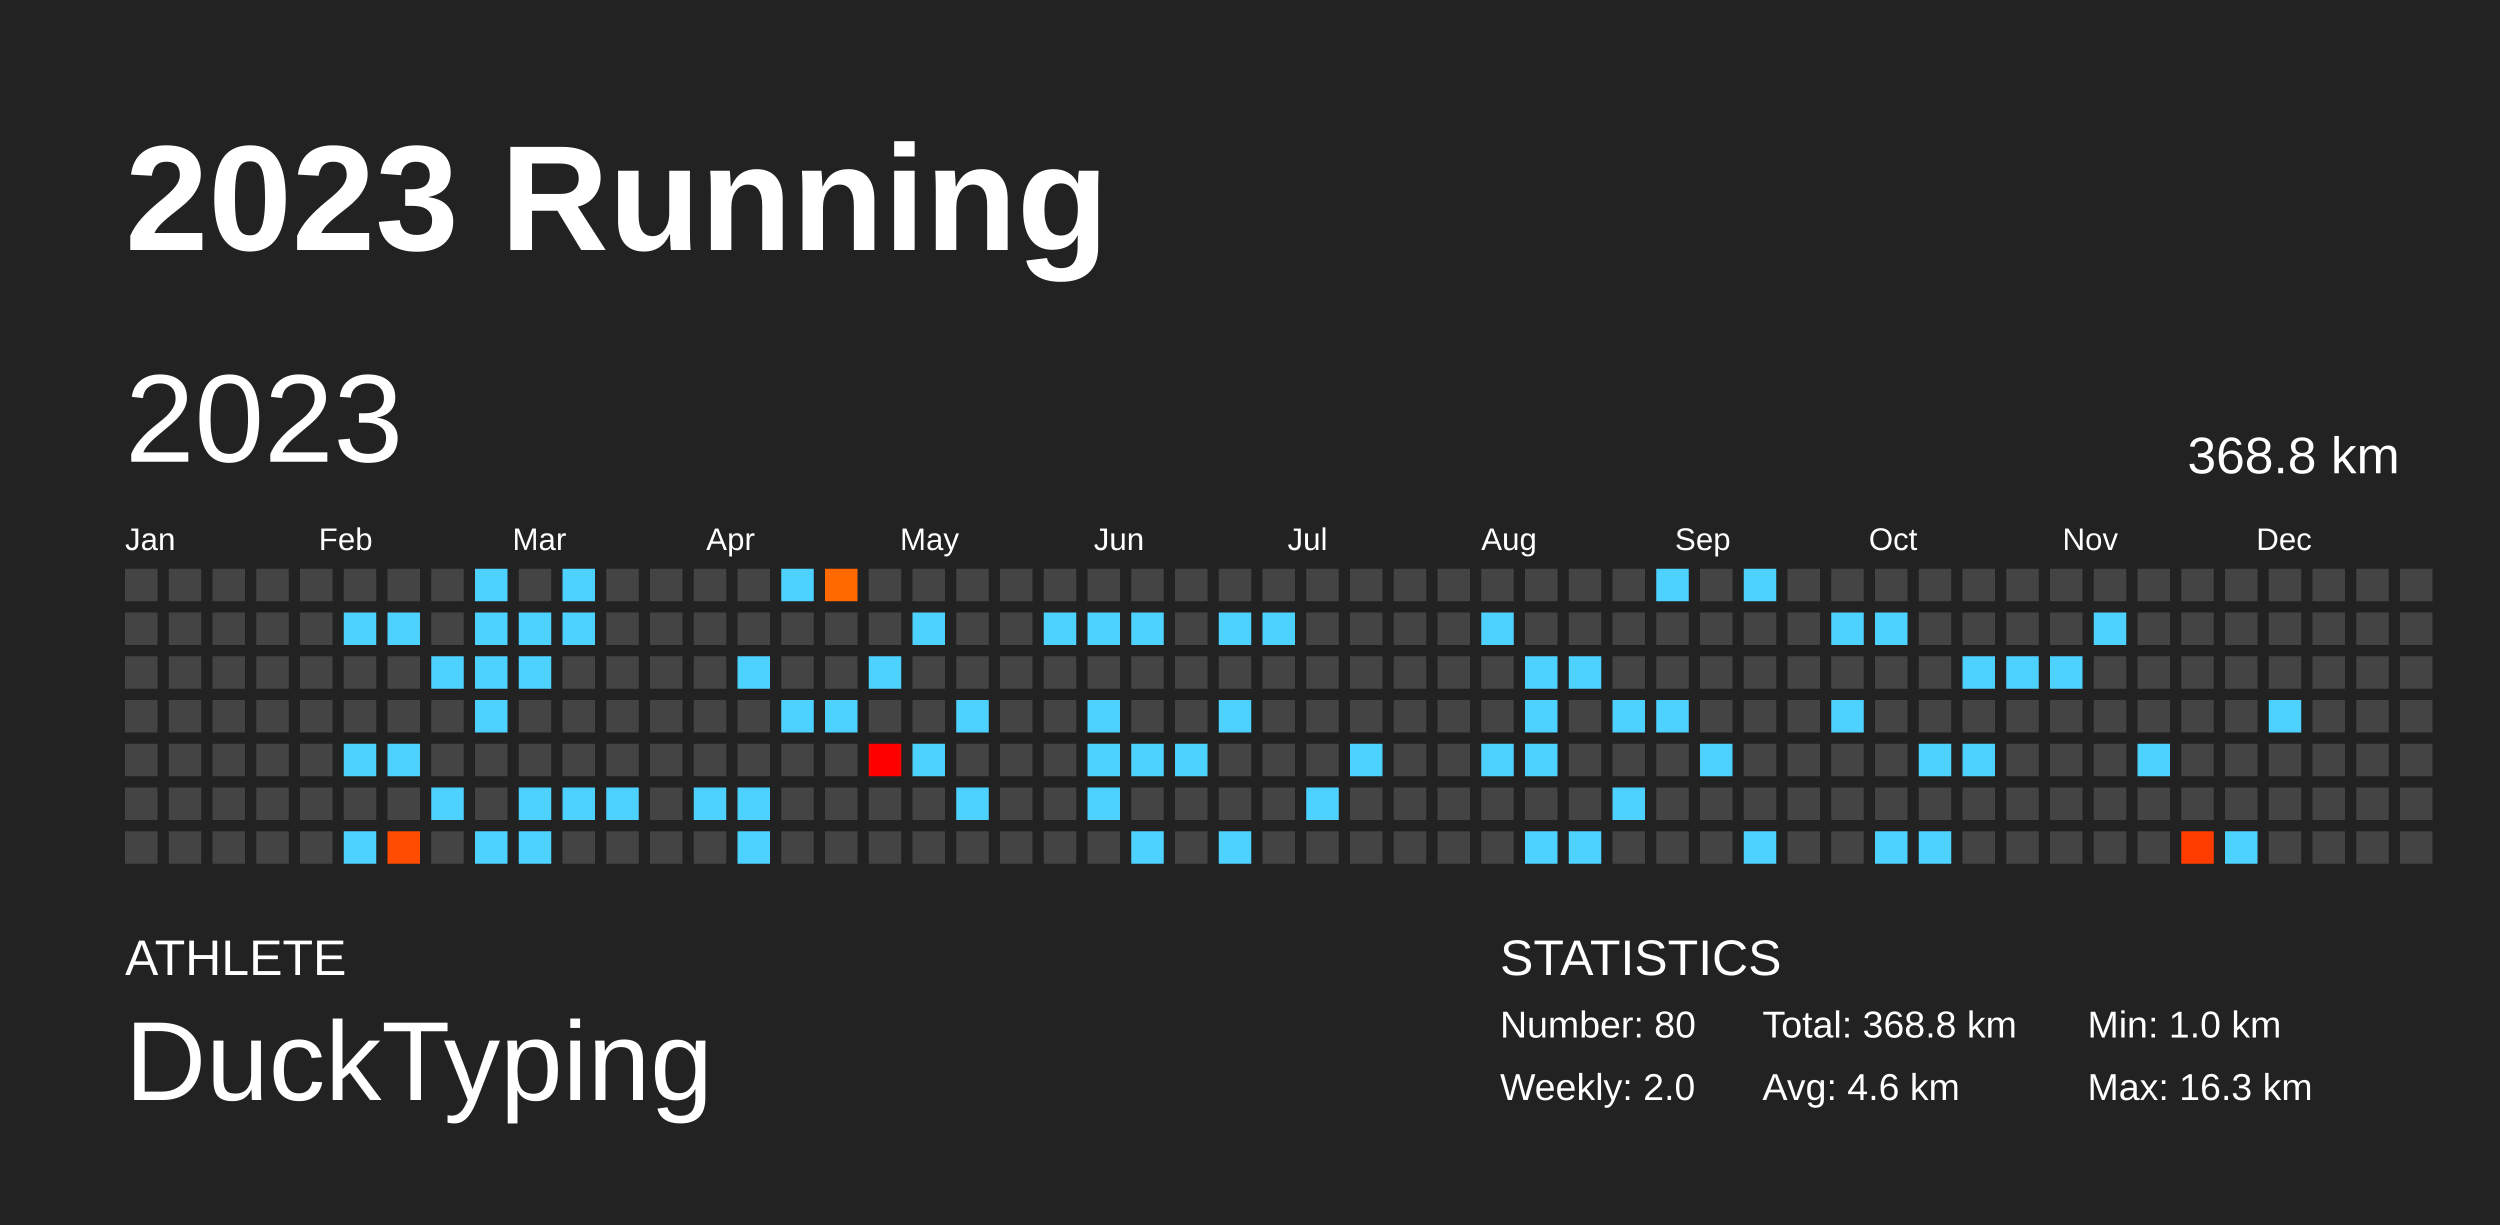
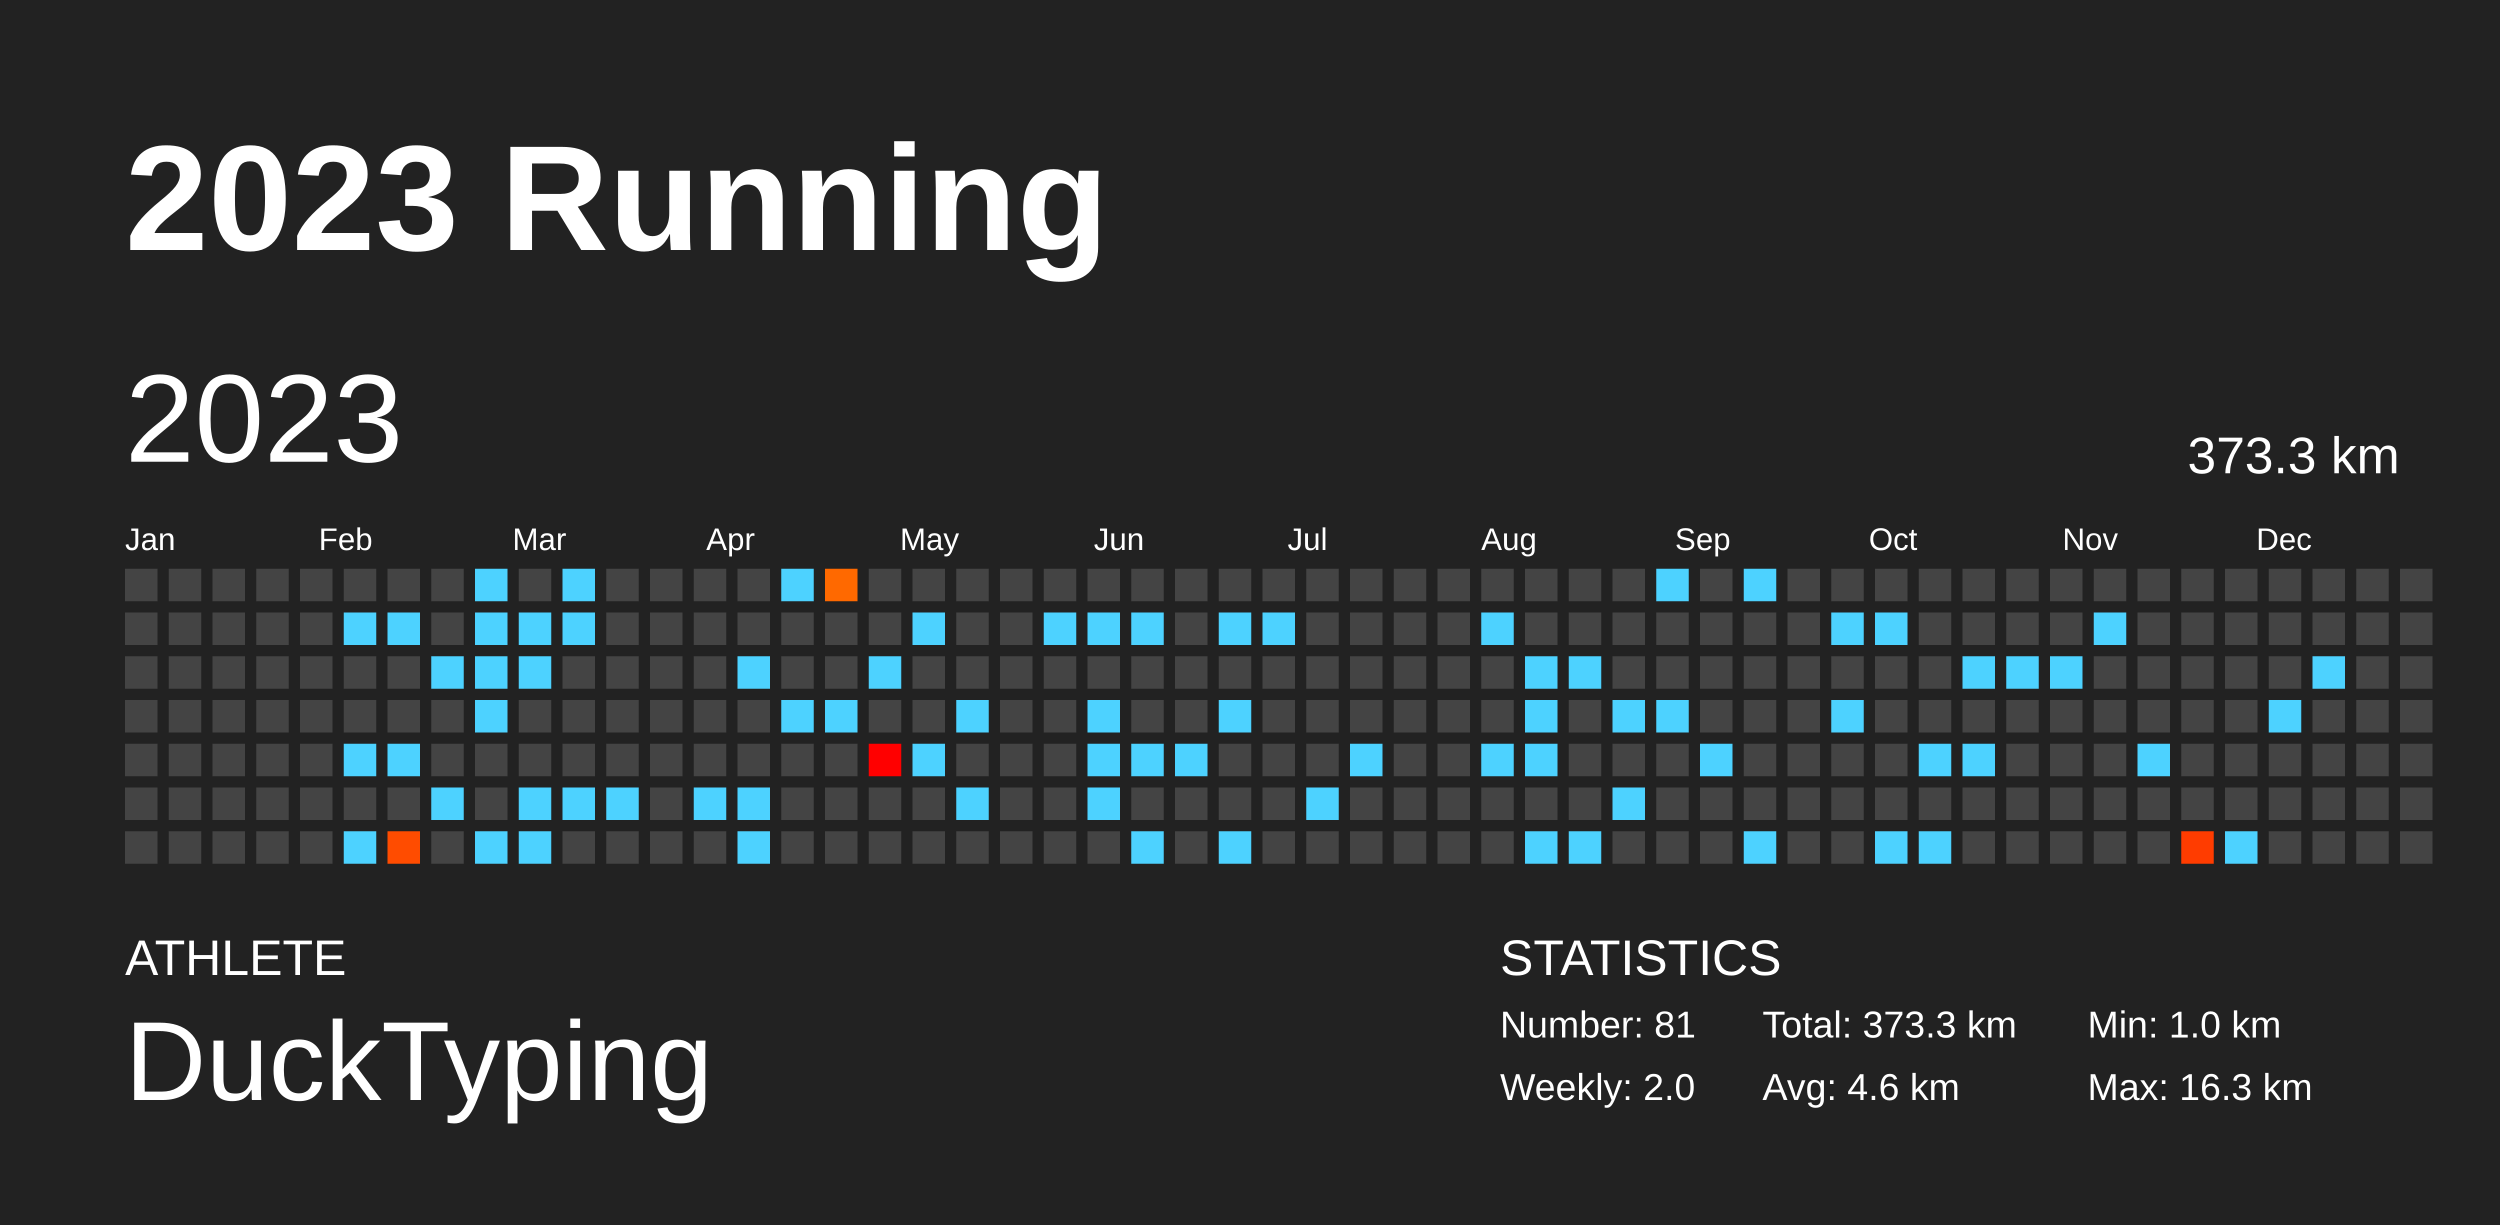
<svg xmlns="http://www.w3.org/2000/svg" baseProfile="full" height="98mm" version="1.1" viewBox="0,0,200,98" width="200mm">
  <defs />
  <rect fill="#222222" height="98" width="200" x="0" y="0" />
  <text fill="#FFFFFF" style="font-size:12px; font-family:Arial; font-weight:bold;" x="10" y="20">2023 Running</text>
  <text fill="#FFFFFF" style="font-size:4px; font-family:Arial" x="10" y="78">ATHLETE</text>
  <text fill="#FFFFFF" style="font-size:9px; font-family:Arial" x="10" y="88">DuckTyping</text>
  <text fill="#FFFFFF" style="font-size:4px; font-family:Arial" x="120" y="78">STATISTICS</text>
-   <text fill="#FFFFFF" style="font-size:3px; font-family:Arial" x="120" y="83">Number: 80</text>
+   <text fill="#FFFFFF" style="font-size:3px; font-family:Arial" x="120" y="83">Number: 81</text>
  <text fill="#FFFFFF" style="font-size:3px; font-family:Arial" x="120" y="88">Weekly: 2.0</text>
-   <text fill="#FFFFFF" style="font-size:3px; font-family:Arial" x="141" y="83">Total: 368.8 km</text>
+   <text fill="#FFFFFF" style="font-size:3px; font-family:Arial" x="141" y="83">Total: 373.3 km</text>
  <text fill="#FFFFFF" style="font-size:3px; font-family:Arial" x="141" y="88">Avg: 4.6 km</text>
  <text fill="#FFFFFF" style="font-size:3px; font-family:Arial" x="167" y="83">Min: 1.0 km</text>
  <text fill="#FFFFFF" style="font-size:3px; font-family:Arial" x="167" y="88">Max: 16.3 km</text>
  <text dominant-baseline="hanging" fill="#FFFFFF" style="font-size:10.0px; font-family:Arial;" x="10" y="30">2023</text>
-   <text dominant-baseline="hanging" fill="#FFFFFF" style="font-size:4.125px; font-family:Arial;" x="175" y="35">368.8 km</text>
+   <text dominant-baseline="hanging" fill="#FFFFFF" style="font-size:4.125px; font-family:Arial;" x="175" y="35">373.3 km</text>
  <text fill="#FFFFFF" style="font-size:2.5px; font-family:Arial" x="10.0" y="44">Jan</text>
  <text fill="#FFFFFF" style="font-size:2.5px; font-family:Arial" x="25.5" y="44">Feb</text>
  <text fill="#FFFFFF" style="font-size:2.5px; font-family:Arial" x="41.0" y="44">Mar</text>
  <text fill="#FFFFFF" style="font-size:2.5px; font-family:Arial" x="56.5" y="44">Apr</text>
  <text fill="#FFFFFF" style="font-size:2.5px; font-family:Arial" x="72.0" y="44">May</text>
  <text fill="#FFFFFF" style="font-size:2.5px; font-family:Arial" x="87.5" y="44">Jun</text>
  <text fill="#FFFFFF" style="font-size:2.5px; font-family:Arial" x="103.0" y="44">Jul</text>
  <text fill="#FFFFFF" style="font-size:2.5px; font-family:Arial" x="118.5" y="44">Aug</text>
  <text fill="#FFFFFF" style="font-size:2.5px; font-family:Arial" x="134.0" y="44">Sep</text>
  <text fill="#FFFFFF" style="font-size:2.5px; font-family:Arial" x="149.5" y="44">Oct</text>
  <text fill="#FFFFFF" style="font-size:2.5px; font-family:Arial" x="165.0" y="44">Nov</text>
  <text fill="#FFFFFF" style="font-size:2.5px; font-family:Arial" x="180.5" y="44">Dec</text>
  <rect fill="#444444" height="2.6" width="2.6" x="10.0" y="45.5" />
  <rect fill="#444444" height="2.6" width="2.6" x="10.0" y="49.0" />
  <rect fill="#444444" height="2.6" width="2.6" x="10.0" y="52.5" />
  <rect fill="#444444" height="2.6" width="2.6" x="10.0" y="56.0" />
  <rect fill="#444444" height="2.6" width="2.6" x="10.0" y="59.5" />
  <rect fill="#444444" height="2.6" width="2.6" x="10.0" y="63.0" />
  <rect fill="#444444" height="2.6" width="2.6" x="10.0" y="66.5" />
  <rect fill="#444444" height="2.6" width="2.6" x="13.5" y="45.5" />
  <rect fill="#444444" height="2.6" width="2.6" x="13.5" y="49.0" />
  <rect fill="#444444" height="2.6" width="2.6" x="13.5" y="52.5" />
  <rect fill="#444444" height="2.6" width="2.6" x="13.5" y="56.0" />
  <rect fill="#444444" height="2.6" width="2.6" x="13.5" y="59.5" />
  <rect fill="#444444" height="2.6" width="2.6" x="13.5" y="63.0" />
  <rect fill="#444444" height="2.6" width="2.6" x="13.5" y="66.5" />
  <rect fill="#444444" height="2.6" width="2.6" x="17.0" y="45.5" />
  <rect fill="#444444" height="2.6" width="2.6" x="17.0" y="49.0" />
  <rect fill="#444444" height="2.6" width="2.6" x="17.0" y="52.5" />
  <rect fill="#444444" height="2.6" width="2.6" x="17.0" y="56.0" />
  <rect fill="#444444" height="2.6" width="2.6" x="17.0" y="59.5" />
  <rect fill="#444444" height="2.6" width="2.6" x="17.0" y="63.0" />
  <rect fill="#444444" height="2.6" width="2.6" x="17.0" y="66.5" />
  <rect fill="#444444" height="2.6" width="2.6" x="20.5" y="45.5" />
  <rect fill="#444444" height="2.6" width="2.6" x="20.5" y="49.0" />
  <rect fill="#444444" height="2.6" width="2.6" x="20.5" y="52.5" />
  <rect fill="#444444" height="2.6" width="2.6" x="20.5" y="56.0" />
  <rect fill="#444444" height="2.6" width="2.6" x="20.5" y="59.5" />
  <rect fill="#444444" height="2.6" width="2.6" x="20.5" y="63.0" />
  <rect fill="#444444" height="2.6" width="2.6" x="20.5" y="66.5" />
  <rect fill="#444444" height="2.6" width="2.6" x="24.0" y="45.5" />
  <rect fill="#444444" height="2.6" width="2.6" x="24.0" y="49.0" />
  <rect fill="#444444" height="2.6" width="2.6" x="24.0" y="52.5" />
  <rect fill="#444444" height="2.6" width="2.6" x="24.0" y="56.0" />
  <rect fill="#444444" height="2.6" width="2.6" x="24.0" y="59.5" />
  <rect fill="#444444" height="2.6" width="2.6" x="24.0" y="63.0" />
  <rect fill="#444444" height="2.6" width="2.6" x="24.0" y="66.5" />
  <rect fill="#444444" height="2.6" width="2.6" x="27.5" y="45.5" />
  <rect fill="#4dd2ff" height="2.6" width="2.6" x="27.5" y="49.0" />
  <rect fill="#444444" height="2.6" width="2.6" x="27.5" y="52.5" />
  <rect fill="#444444" height="2.6" width="2.6" x="27.5" y="56.0" />
  <rect fill="#4dd2ff" height="2.6" width="2.6" x="27.5" y="59.5" />
  <rect fill="#444444" height="2.6" width="2.6" x="27.5" y="63.0" />
  <rect fill="#4dd2ff" height="2.6" width="2.6" x="27.5" y="66.5" />
  <rect fill="#444444" height="2.6" width="2.6" x="31.0" y="45.5" />
  <rect fill="#4dd2ff" height="2.6" width="2.6" x="31.0" y="49.0" />
  <rect fill="#444444" height="2.6" width="2.6" x="31.0" y="52.5" />
  <rect fill="#444444" height="2.6" width="2.6" x="31.0" y="56.0" />
  <rect fill="#4dd2ff" height="2.6" width="2.6" x="31.0" y="59.5" />
  <rect fill="#444444" height="2.6" width="2.6" x="31.0" y="63.0" />
  <rect fill="#ff4c00" height="2.6" width="2.6" x="31.0" y="66.5" />
  <rect fill="#444444" height="2.6" width="2.6" x="34.5" y="45.5" />
  <rect fill="#444444" height="2.6" width="2.6" x="34.5" y="49.0" />
  <rect fill="#4dd2ff" height="2.6" width="2.6" x="34.5" y="52.5" />
  <rect fill="#444444" height="2.6" width="2.6" x="34.5" y="56.0" />
  <rect fill="#444444" height="2.6" width="2.6" x="34.5" y="59.5" />
  <rect fill="#4dd2ff" height="2.6" width="2.6" x="34.5" y="63.0" />
  <rect fill="#444444" height="2.6" width="2.6" x="34.5" y="66.5" />
  <rect fill="#4dd2ff" height="2.6" width="2.6" x="38.0" y="45.5" />
  <rect fill="#4dd2ff" height="2.6" width="2.6" x="38.0" y="49.0" />
  <rect fill="#4dd2ff" height="2.6" width="2.6" x="38.0" y="52.5" />
  <rect fill="#4dd2ff" height="2.6" width="2.6" x="38.0" y="56.0" />
  <rect fill="#444444" height="2.6" width="2.6" x="38.0" y="59.5" />
  <rect fill="#444444" height="2.6" width="2.6" x="38.0" y="63.0" />
  <rect fill="#4dd2ff" height="2.6" width="2.6" x="38.0" y="66.5" />
  <rect fill="#444444" height="2.6" width="2.6" x="41.5" y="45.5" />
  <rect fill="#4dd2ff" height="2.6" width="2.6" x="41.5" y="49.0" />
  <rect fill="#4dd2ff" height="2.6" width="2.6" x="41.5" y="52.5" />
  <rect fill="#444444" height="2.6" width="2.6" x="41.5" y="56.0" />
  <rect fill="#444444" height="2.6" width="2.6" x="41.5" y="59.5" />
  <rect fill="#4dd2ff" height="2.6" width="2.6" x="41.5" y="63.0" />
  <rect fill="#4dd2ff" height="2.6" width="2.6" x="41.5" y="66.5" />
  <rect fill="#4dd2ff" height="2.6" width="2.6" x="45.0" y="45.5" />
  <rect fill="#4dd2ff" height="2.6" width="2.6" x="45.0" y="49.0" />
  <rect fill="#444444" height="2.6" width="2.6" x="45.0" y="52.5" />
  <rect fill="#444444" height="2.6" width="2.6" x="45.0" y="56.0" />
  <rect fill="#444444" height="2.6" width="2.6" x="45.0" y="59.5" />
  <rect fill="#4dd2ff" height="2.6" width="2.6" x="45.0" y="63.0" />
  <rect fill="#444444" height="2.6" width="2.6" x="45.0" y="66.5" />
  <rect fill="#444444" height="2.6" width="2.6" x="48.5" y="45.5" />
  <rect fill="#444444" height="2.6" width="2.6" x="48.5" y="49.0" />
  <rect fill="#444444" height="2.6" width="2.6" x="48.5" y="52.5" />
  <rect fill="#444444" height="2.6" width="2.6" x="48.5" y="56.0" />
  <rect fill="#444444" height="2.6" width="2.6" x="48.5" y="59.5" />
  <rect fill="#4dd2ff" height="2.6" width="2.6" x="48.5" y="63.0" />
  <rect fill="#444444" height="2.6" width="2.6" x="48.5" y="66.5" />
  <rect fill="#444444" height="2.6" width="2.6" x="52.0" y="45.5" />
  <rect fill="#444444" height="2.6" width="2.6" x="52.0" y="49.0" />
  <rect fill="#444444" height="2.6" width="2.6" x="52.0" y="52.5" />
  <rect fill="#444444" height="2.6" width="2.6" x="52.0" y="56.0" />
  <rect fill="#444444" height="2.6" width="2.6" x="52.0" y="59.5" />
  <rect fill="#444444" height="2.6" width="2.6" x="52.0" y="63.0" />
  <rect fill="#444444" height="2.6" width="2.6" x="52.0" y="66.5" />
  <rect fill="#444444" height="2.6" width="2.6" x="55.5" y="45.5" />
  <rect fill="#444444" height="2.6" width="2.6" x="55.5" y="49.0" />
  <rect fill="#444444" height="2.6" width="2.6" x="55.5" y="52.5" />
  <rect fill="#444444" height="2.6" width="2.6" x="55.5" y="56.0" />
  <rect fill="#444444" height="2.6" width="2.6" x="55.5" y="59.5" />
  <rect fill="#4dd2ff" height="2.6" width="2.6" x="55.5" y="63.0" />
  <rect fill="#444444" height="2.6" width="2.6" x="55.5" y="66.5" />
  <rect fill="#444444" height="2.6" width="2.6" x="59.0" y="45.5" />
  <rect fill="#444444" height="2.6" width="2.6" x="59.0" y="49.0" />
  <rect fill="#4dd2ff" height="2.6" width="2.6" x="59.0" y="52.5" />
  <rect fill="#444444" height="2.6" width="2.6" x="59.0" y="56.0" />
  <rect fill="#444444" height="2.6" width="2.6" x="59.0" y="59.5" />
  <rect fill="#4dd2ff" height="2.6" width="2.6" x="59.0" y="63.0" />
  <rect fill="#4dd2ff" height="2.6" width="2.6" x="59.0" y="66.5" />
  <rect fill="#4dd2ff" height="2.6" width="2.6" x="62.5" y="45.5" />
  <rect fill="#444444" height="2.6" width="2.6" x="62.5" y="49.0" />
  <rect fill="#444444" height="2.6" width="2.6" x="62.5" y="52.5" />
  <rect fill="#4dd2ff" height="2.6" width="2.6" x="62.5" y="56.0" />
  <rect fill="#444444" height="2.6" width="2.6" x="62.5" y="59.5" />
  <rect fill="#444444" height="2.6" width="2.6" x="62.5" y="63.0" />
  <rect fill="#444444" height="2.6" width="2.6" x="62.5" y="66.5" />
  <rect fill="#ff6900" height="2.6" width="2.6" x="66.0" y="45.5" />
  <rect fill="#444444" height="2.6" width="2.6" x="66.0" y="49.0" />
  <rect fill="#444444" height="2.6" width="2.6" x="66.0" y="52.5" />
  <rect fill="#4dd2ff" height="2.6" width="2.6" x="66.0" y="56.0" />
  <rect fill="#444444" height="2.6" width="2.6" x="66.0" y="59.5" />
  <rect fill="#444444" height="2.6" width="2.6" x="66.0" y="63.0" />
  <rect fill="#444444" height="2.6" width="2.6" x="66.0" y="66.5" />
  <rect fill="#444444" height="2.6" width="2.6" x="69.5" y="45.5" />
  <rect fill="#444444" height="2.6" width="2.6" x="69.5" y="49.0" />
  <rect fill="#4dd2ff" height="2.6" width="2.6" x="69.5" y="52.5" />
  <rect fill="#444444" height="2.6" width="2.6" x="69.5" y="56.0" />
  <rect fill="#ff0000" height="2.6" width="2.6" x="69.5" y="59.5" />
  <rect fill="#444444" height="2.6" width="2.6" x="69.5" y="63.0" />
  <rect fill="#444444" height="2.6" width="2.6" x="69.5" y="66.5" />
  <rect fill="#444444" height="2.6" width="2.6" x="73.0" y="45.5" />
  <rect fill="#4dd2ff" height="2.6" width="2.6" x="73.0" y="49.0" />
  <rect fill="#444444" height="2.6" width="2.6" x="73.0" y="52.5" />
  <rect fill="#444444" height="2.6" width="2.6" x="73.0" y="56.0" />
  <rect fill="#4dd2ff" height="2.6" width="2.6" x="73.0" y="59.5" />
  <rect fill="#444444" height="2.6" width="2.6" x="73.0" y="63.0" />
  <rect fill="#444444" height="2.6" width="2.6" x="73.0" y="66.5" />
  <rect fill="#444444" height="2.6" width="2.6" x="76.5" y="45.5" />
  <rect fill="#444444" height="2.6" width="2.6" x="76.5" y="49.0" />
  <rect fill="#444444" height="2.6" width="2.6" x="76.5" y="52.5" />
  <rect fill="#4dd2ff" height="2.6" width="2.6" x="76.5" y="56.0" />
  <rect fill="#444444" height="2.6" width="2.6" x="76.5" y="59.5" />
  <rect fill="#4dd2ff" height="2.6" width="2.6" x="76.5" y="63.0" />
  <rect fill="#444444" height="2.6" width="2.6" x="76.5" y="66.5" />
  <rect fill="#444444" height="2.6" width="2.6" x="80.0" y="45.5" />
  <rect fill="#444444" height="2.6" width="2.6" x="80.0" y="49.0" />
  <rect fill="#444444" height="2.6" width="2.6" x="80.0" y="52.5" />
  <rect fill="#444444" height="2.6" width="2.6" x="80.0" y="56.0" />
  <rect fill="#444444" height="2.6" width="2.6" x="80.0" y="59.5" />
  <rect fill="#444444" height="2.6" width="2.6" x="80.0" y="63.0" />
  <rect fill="#444444" height="2.6" width="2.6" x="80.0" y="66.5" />
  <rect fill="#444444" height="2.6" width="2.6" x="83.5" y="45.5" />
  <rect fill="#4dd2ff" height="2.6" width="2.6" x="83.5" y="49.0" />
  <rect fill="#444444" height="2.6" width="2.6" x="83.5" y="52.5" />
  <rect fill="#444444" height="2.6" width="2.6" x="83.5" y="56.0" />
  <rect fill="#444444" height="2.6" width="2.6" x="83.5" y="59.5" />
  <rect fill="#444444" height="2.6" width="2.6" x="83.5" y="63.0" />
  <rect fill="#444444" height="2.6" width="2.6" x="83.5" y="66.5" />
  <rect fill="#444444" height="2.6" width="2.6" x="87.0" y="45.5" />
  <rect fill="#4dd2ff" height="2.6" width="2.6" x="87.0" y="49.0" />
  <rect fill="#444444" height="2.6" width="2.6" x="87.0" y="52.5" />
  <rect fill="#4dd2ff" height="2.6" width="2.6" x="87.0" y="56.0" />
  <rect fill="#4dd2ff" height="2.6" width="2.6" x="87.0" y="59.5" />
  <rect fill="#4dd2ff" height="2.6" width="2.6" x="87.0" y="63.0" />
  <rect fill="#444444" height="2.6" width="2.6" x="87.0" y="66.5" />
  <rect fill="#444444" height="2.6" width="2.6" x="90.5" y="45.5" />
  <rect fill="#4dd2ff" height="2.6" width="2.6" x="90.5" y="49.0" />
  <rect fill="#444444" height="2.6" width="2.6" x="90.5" y="52.5" />
  <rect fill="#444444" height="2.6" width="2.6" x="90.5" y="56.0" />
  <rect fill="#4dd2ff" height="2.6" width="2.6" x="90.5" y="59.5" />
  <rect fill="#444444" height="2.6" width="2.6" x="90.5" y="63.0" />
  <rect fill="#4dd2ff" height="2.6" width="2.6" x="90.5" y="66.5" />
  <rect fill="#444444" height="2.6" width="2.6" x="94.0" y="45.5" />
  <rect fill="#444444" height="2.6" width="2.6" x="94.0" y="49.0" />
  <rect fill="#444444" height="2.6" width="2.6" x="94.0" y="52.5" />
  <rect fill="#444444" height="2.6" width="2.6" x="94.0" y="56.0" />
  <rect fill="#4dd2ff" height="2.6" width="2.6" x="94.0" y="59.5" />
  <rect fill="#444444" height="2.6" width="2.6" x="94.0" y="63.0" />
  <rect fill="#444444" height="2.6" width="2.6" x="94.0" y="66.5" />
  <rect fill="#444444" height="2.6" width="2.6" x="97.5" y="45.5" />
  <rect fill="#4dd2ff" height="2.6" width="2.6" x="97.5" y="49.0" />
  <rect fill="#444444" height="2.6" width="2.6" x="97.5" y="52.5" />
  <rect fill="#4dd2ff" height="2.6" width="2.6" x="97.5" y="56.0" />
  <rect fill="#444444" height="2.6" width="2.6" x="97.5" y="59.5" />
  <rect fill="#444444" height="2.6" width="2.6" x="97.5" y="63.0" />
  <rect fill="#4dd2ff" height="2.6" width="2.6" x="97.5" y="66.5" />
  <rect fill="#444444" height="2.6" width="2.6" x="101.0" y="45.5" />
  <rect fill="#4dd2ff" height="2.6" width="2.6" x="101.0" y="49.0" />
  <rect fill="#444444" height="2.6" width="2.6" x="101.0" y="52.5" />
  <rect fill="#444444" height="2.6" width="2.6" x="101.0" y="56.0" />
  <rect fill="#444444" height="2.6" width="2.6" x="101.0" y="59.5" />
  <rect fill="#444444" height="2.6" width="2.6" x="101.0" y="63.0" />
  <rect fill="#444444" height="2.6" width="2.6" x="101.0" y="66.5" />
  <rect fill="#444444" height="2.6" width="2.6" x="104.5" y="45.5" />
  <rect fill="#444444" height="2.6" width="2.6" x="104.5" y="49.0" />
  <rect fill="#444444" height="2.6" width="2.6" x="104.5" y="52.5" />
  <rect fill="#444444" height="2.6" width="2.6" x="104.5" y="56.0" />
  <rect fill="#444444" height="2.6" width="2.6" x="104.5" y="59.5" />
  <rect fill="#4dd2ff" height="2.6" width="2.6" x="104.5" y="63.0" />
  <rect fill="#444444" height="2.6" width="2.6" x="104.5" y="66.5" />
  <rect fill="#444444" height="2.6" width="2.6" x="108.0" y="45.5" />
  <rect fill="#444444" height="2.6" width="2.6" x="108.0" y="49.0" />
  <rect fill="#444444" height="2.6" width="2.6" x="108.0" y="52.5" />
  <rect fill="#444444" height="2.6" width="2.6" x="108.0" y="56.0" />
  <rect fill="#4dd2ff" height="2.6" width="2.6" x="108.0" y="59.5" />
  <rect fill="#444444" height="2.6" width="2.6" x="108.0" y="63.0" />
  <rect fill="#444444" height="2.6" width="2.6" x="108.0" y="66.5" />
  <rect fill="#444444" height="2.6" width="2.6" x="111.5" y="45.5" />
  <rect fill="#444444" height="2.6" width="2.6" x="111.5" y="49.0" />
  <rect fill="#444444" height="2.6" width="2.6" x="111.5" y="52.5" />
  <rect fill="#444444" height="2.6" width="2.6" x="111.5" y="56.0" />
  <rect fill="#444444" height="2.6" width="2.6" x="111.5" y="59.5" />
  <rect fill="#444444" height="2.6" width="2.6" x="111.5" y="63.0" />
  <rect fill="#444444" height="2.6" width="2.6" x="111.5" y="66.5" />
  <rect fill="#444444" height="2.6" width="2.6" x="115.0" y="45.5" />
  <rect fill="#444444" height="2.6" width="2.6" x="115.0" y="49.0" />
  <rect fill="#444444" height="2.6" width="2.6" x="115.0" y="52.5" />
  <rect fill="#444444" height="2.6" width="2.6" x="115.0" y="56.0" />
  <rect fill="#444444" height="2.6" width="2.6" x="115.0" y="59.5" />
  <rect fill="#444444" height="2.6" width="2.6" x="115.0" y="63.0" />
  <rect fill="#444444" height="2.6" width="2.6" x="115.0" y="66.5" />
  <rect fill="#444444" height="2.6" width="2.6" x="118.5" y="45.5" />
  <rect fill="#4dd2ff" height="2.6" width="2.6" x="118.5" y="49.0" />
  <rect fill="#444444" height="2.6" width="2.6" x="118.5" y="52.5" />
  <rect fill="#444444" height="2.6" width="2.6" x="118.5" y="56.0" />
  <rect fill="#4dd2ff" height="2.6" width="2.6" x="118.5" y="59.5" />
  <rect fill="#444444" height="2.6" width="2.6" x="118.5" y="63.0" />
  <rect fill="#444444" height="2.6" width="2.6" x="118.5" y="66.5" />
  <rect fill="#444444" height="2.6" width="2.6" x="122.0" y="45.5" />
  <rect fill="#444444" height="2.6" width="2.6" x="122.0" y="49.0" />
  <rect fill="#4dd2ff" height="2.6" width="2.6" x="122.0" y="52.5" />
  <rect fill="#4dd2ff" height="2.6" width="2.6" x="122.0" y="56.0" />
  <rect fill="#4dd2ff" height="2.6" width="2.6" x="122.0" y="59.5" />
  <rect fill="#444444" height="2.6" width="2.6" x="122.0" y="63.0" />
  <rect fill="#4dd2ff" height="2.6" width="2.6" x="122.0" y="66.5" />
  <rect fill="#444444" height="2.6" width="2.6" x="125.5" y="45.5" />
  <rect fill="#444444" height="2.6" width="2.6" x="125.5" y="49.0" />
  <rect fill="#4dd2ff" height="2.6" width="2.6" x="125.5" y="52.5" />
  <rect fill="#444444" height="2.6" width="2.6" x="125.5" y="56.0" />
  <rect fill="#444444" height="2.6" width="2.6" x="125.5" y="59.5" />
  <rect fill="#444444" height="2.6" width="2.6" x="125.5" y="63.0" />
  <rect fill="#4dd2ff" height="2.6" width="2.6" x="125.5" y="66.5" />
  <rect fill="#444444" height="2.6" width="2.6" x="129.0" y="45.5" />
  <rect fill="#444444" height="2.6" width="2.6" x="129.0" y="49.0" />
  <rect fill="#444444" height="2.6" width="2.6" x="129.0" y="52.5" />
  <rect fill="#4dd2ff" height="2.6" width="2.6" x="129.0" y="56.0" />
  <rect fill="#444444" height="2.6" width="2.6" x="129.0" y="59.5" />
  <rect fill="#4dd2ff" height="2.6" width="2.6" x="129.0" y="63.0" />
  <rect fill="#444444" height="2.6" width="2.6" x="129.0" y="66.5" />
  <rect fill="#4dd2ff" height="2.6" width="2.6" x="132.5" y="45.5" />
  <rect fill="#444444" height="2.6" width="2.6" x="132.5" y="49.0" />
  <rect fill="#444444" height="2.6" width="2.6" x="132.5" y="52.5" />
  <rect fill="#4dd2ff" height="2.6" width="2.6" x="132.5" y="56.0" />
  <rect fill="#444444" height="2.6" width="2.6" x="132.5" y="59.5" />
  <rect fill="#444444" height="2.6" width="2.6" x="132.5" y="63.0" />
  <rect fill="#444444" height="2.6" width="2.6" x="132.5" y="66.5" />
  <rect fill="#444444" height="2.6" width="2.6" x="136.0" y="45.5" />
  <rect fill="#444444" height="2.6" width="2.6" x="136.0" y="49.0" />
  <rect fill="#444444" height="2.6" width="2.6" x="136.0" y="52.5" />
  <rect fill="#444444" height="2.6" width="2.6" x="136.0" y="56.0" />
  <rect fill="#4dd2ff" height="2.6" width="2.6" x="136.0" y="59.5" />
  <rect fill="#444444" height="2.6" width="2.6" x="136.0" y="63.0" />
  <rect fill="#444444" height="2.6" width="2.6" x="136.0" y="66.5" />
  <rect fill="#4dd2ff" height="2.6" width="2.6" x="139.5" y="45.5" />
  <rect fill="#444444" height="2.6" width="2.6" x="139.5" y="49.0" />
  <rect fill="#444444" height="2.6" width="2.6" x="139.5" y="52.5" />
  <rect fill="#444444" height="2.6" width="2.6" x="139.5" y="56.0" />
  <rect fill="#444444" height="2.6" width="2.6" x="139.5" y="59.5" />
  <rect fill="#444444" height="2.6" width="2.6" x="139.5" y="63.0" />
  <rect fill="#4dd2ff" height="2.6" width="2.6" x="139.5" y="66.5" />
  <rect fill="#444444" height="2.6" width="2.6" x="143.0" y="45.5" />
  <rect fill="#444444" height="2.6" width="2.6" x="143.0" y="49.0" />
  <rect fill="#444444" height="2.6" width="2.6" x="143.0" y="52.5" />
  <rect fill="#444444" height="2.6" width="2.6" x="143.0" y="56.0" />
  <rect fill="#444444" height="2.6" width="2.6" x="143.0" y="59.5" />
  <rect fill="#444444" height="2.6" width="2.6" x="143.0" y="63.0" />
  <rect fill="#444444" height="2.6" width="2.6" x="143.0" y="66.5" />
  <rect fill="#444444" height="2.6" width="2.6" x="146.5" y="45.5" />
  <rect fill="#4dd2ff" height="2.6" width="2.6" x="146.5" y="49.0" />
  <rect fill="#444444" height="2.6" width="2.6" x="146.5" y="52.5" />
  <rect fill="#4dd2ff" height="2.6" width="2.6" x="146.5" y="56.0" />
  <rect fill="#444444" height="2.6" width="2.6" x="146.5" y="59.5" />
  <rect fill="#444444" height="2.6" width="2.6" x="146.5" y="63.0" />
  <rect fill="#444444" height="2.6" width="2.6" x="146.5" y="66.5" />
  <rect fill="#444444" height="2.6" width="2.6" x="150.0" y="45.5" />
  <rect fill="#4dd2ff" height="2.6" width="2.6" x="150.0" y="49.0" />
  <rect fill="#444444" height="2.6" width="2.6" x="150.0" y="52.5" />
  <rect fill="#444444" height="2.6" width="2.6" x="150.0" y="56.0" />
  <rect fill="#444444" height="2.6" width="2.6" x="150.0" y="59.5" />
  <rect fill="#444444" height="2.6" width="2.6" x="150.0" y="63.0" />
  <rect fill="#4dd2ff" height="2.6" width="2.6" x="150.0" y="66.5" />
  <rect fill="#444444" height="2.6" width="2.6" x="153.5" y="45.5" />
  <rect fill="#444444" height="2.6" width="2.6" x="153.5" y="49.0" />
  <rect fill="#444444" height="2.6" width="2.6" x="153.5" y="52.5" />
  <rect fill="#444444" height="2.6" width="2.6" x="153.5" y="56.0" />
  <rect fill="#4dd2ff" height="2.6" width="2.6" x="153.5" y="59.5" />
  <rect fill="#444444" height="2.6" width="2.6" x="153.5" y="63.0" />
  <rect fill="#4dd2ff" height="2.6" width="2.6" x="153.5" y="66.5" />
  <rect fill="#444444" height="2.6" width="2.6" x="157.0" y="45.5" />
  <rect fill="#444444" height="2.6" width="2.6" x="157.0" y="49.0" />
  <rect fill="#4dd2ff" height="2.6" width="2.6" x="157.0" y="52.5" />
  <rect fill="#444444" height="2.6" width="2.6" x="157.0" y="56.0" />
  <rect fill="#4dd2ff" height="2.6" width="2.6" x="157.0" y="59.5" />
  <rect fill="#444444" height="2.6" width="2.6" x="157.0" y="63.0" />
  <rect fill="#444444" height="2.6" width="2.6" x="157.0" y="66.5" />
  <rect fill="#444444" height="2.6" width="2.6" x="160.5" y="45.5" />
  <rect fill="#444444" height="2.6" width="2.6" x="160.5" y="49.0" />
  <rect fill="#4dd2ff" height="2.6" width="2.6" x="160.5" y="52.5" />
  <rect fill="#444444" height="2.6" width="2.6" x="160.5" y="56.0" />
  <rect fill="#444444" height="2.6" width="2.6" x="160.5" y="59.5" />
  <rect fill="#444444" height="2.6" width="2.6" x="160.5" y="63.0" />
  <rect fill="#444444" height="2.6" width="2.6" x="160.5" y="66.5" />
  <rect fill="#444444" height="2.6" width="2.6" x="164.0" y="45.5" />
  <rect fill="#444444" height="2.6" width="2.6" x="164.0" y="49.0" />
  <rect fill="#4dd2ff" height="2.6" width="2.6" x="164.0" y="52.5" />
  <rect fill="#444444" height="2.6" width="2.6" x="164.0" y="56.0" />
  <rect fill="#444444" height="2.6" width="2.6" x="164.0" y="59.5" />
  <rect fill="#444444" height="2.6" width="2.6" x="164.0" y="63.0" />
  <rect fill="#444444" height="2.6" width="2.6" x="164.0" y="66.5" />
  <rect fill="#444444" height="2.6" width="2.6" x="167.5" y="45.5" />
  <rect fill="#4dd2ff" height="2.6" width="2.6" x="167.5" y="49.0" />
  <rect fill="#444444" height="2.6" width="2.6" x="167.5" y="52.5" />
  <rect fill="#444444" height="2.6" width="2.6" x="167.5" y="56.0" />
  <rect fill="#444444" height="2.6" width="2.6" x="167.5" y="59.5" />
  <rect fill="#444444" height="2.6" width="2.6" x="167.5" y="63.0" />
  <rect fill="#444444" height="2.6" width="2.6" x="167.5" y="66.5" />
  <rect fill="#444444" height="2.6" width="2.6" x="171.0" y="45.5" />
  <rect fill="#444444" height="2.6" width="2.6" x="171.0" y="49.0" />
  <rect fill="#444444" height="2.6" width="2.6" x="171.0" y="52.5" />
  <rect fill="#444444" height="2.6" width="2.6" x="171.0" y="56.0" />
  <rect fill="#4dd2ff" height="2.6" width="2.6" x="171.0" y="59.5" />
  <rect fill="#444444" height="2.6" width="2.6" x="171.0" y="63.0" />
  <rect fill="#444444" height="2.6" width="2.6" x="171.0" y="66.5" />
  <rect fill="#444444" height="2.6" width="2.6" x="174.5" y="45.5" />
  <rect fill="#444444" height="2.6" width="2.6" x="174.5" y="49.0" />
  <rect fill="#444444" height="2.6" width="2.6" x="174.5" y="52.5" />
  <rect fill="#444444" height="2.6" width="2.6" x="174.5" y="56.0" />
  <rect fill="#444444" height="2.6" width="2.6" x="174.5" y="59.5" />
  <rect fill="#444444" height="2.6" width="2.6" x="174.5" y="63.0" />
  <rect fill="#ff3c00" height="2.6" width="2.6" x="174.5" y="66.5" />
  <rect fill="#444444" height="2.6" width="2.6" x="178.0" y="45.5" />
  <rect fill="#444444" height="2.6" width="2.6" x="178.0" y="49.0" />
  <rect fill="#444444" height="2.6" width="2.6" x="178.0" y="52.5" />
  <rect fill="#444444" height="2.6" width="2.6" x="178.0" y="56.0" />
  <rect fill="#444444" height="2.6" width="2.6" x="178.0" y="59.5" />
  <rect fill="#444444" height="2.6" width="2.6" x="178.0" y="63.0" />
  <rect fill="#4dd2ff" height="2.6" width="2.6" x="178.0" y="66.5" />
  <rect fill="#444444" height="2.6" width="2.6" x="181.5" y="45.5" />
  <rect fill="#444444" height="2.6" width="2.6" x="181.5" y="49.0" />
  <rect fill="#444444" height="2.6" width="2.6" x="181.5" y="52.5" />
  <rect fill="#4dd2ff" height="2.6" width="2.6" x="181.5" y="56.0" />
  <rect fill="#444444" height="2.6" width="2.6" x="181.5" y="59.5" />
  <rect fill="#444444" height="2.6" width="2.6" x="181.5" y="63.0" />
  <rect fill="#444444" height="2.6" width="2.6" x="181.5" y="66.5" />
  <rect fill="#444444" height="2.6" width="2.6" x="185.0" y="45.5" />
  <rect fill="#444444" height="2.6" width="2.6" x="185.0" y="49.0" />
-   <rect fill="#444444" height="2.6" width="2.6" x="185.0" y="52.5" />
+   <rect fill="#4dd2ff" height="2.6" width="2.6" x="185.0" y="52.5" />
  <rect fill="#444444" height="2.6" width="2.6" x="185.0" y="56.0" />
  <rect fill="#444444" height="2.6" width="2.6" x="185.0" y="59.5" />
  <rect fill="#444444" height="2.6" width="2.6" x="185.0" y="63.0" />
  <rect fill="#444444" height="2.6" width="2.6" x="185.0" y="66.5" />
  <rect fill="#444444" height="2.6" width="2.6" x="188.5" y="45.5" />
  <rect fill="#444444" height="2.6" width="2.6" x="188.5" y="49.0" />
  <rect fill="#444444" height="2.6" width="2.6" x="188.5" y="52.5" />
  <rect fill="#444444" height="2.6" width="2.6" x="188.5" y="56.0" />
  <rect fill="#444444" height="2.6" width="2.6" x="188.5" y="59.5" />
  <rect fill="#444444" height="2.6" width="2.6" x="188.5" y="63.0" />
  <rect fill="#444444" height="2.6" width="2.6" x="188.5" y="66.5" />
  <rect fill="#444444" height="2.6" width="2.6" x="192.0" y="45.5" />
  <rect fill="#444444" height="2.6" width="2.6" x="192.0" y="49.0" />
  <rect fill="#444444" height="2.6" width="2.6" x="192.0" y="52.5" />
  <rect fill="#444444" height="2.6" width="2.6" x="192.0" y="56.0" />
  <rect fill="#444444" height="2.6" width="2.6" x="192.0" y="59.5" />
  <rect fill="#444444" height="2.6" width="2.6" x="192.0" y="63.0" />
  <rect fill="#444444" height="2.6" width="2.6" x="192.0" y="66.5" />
</svg>
